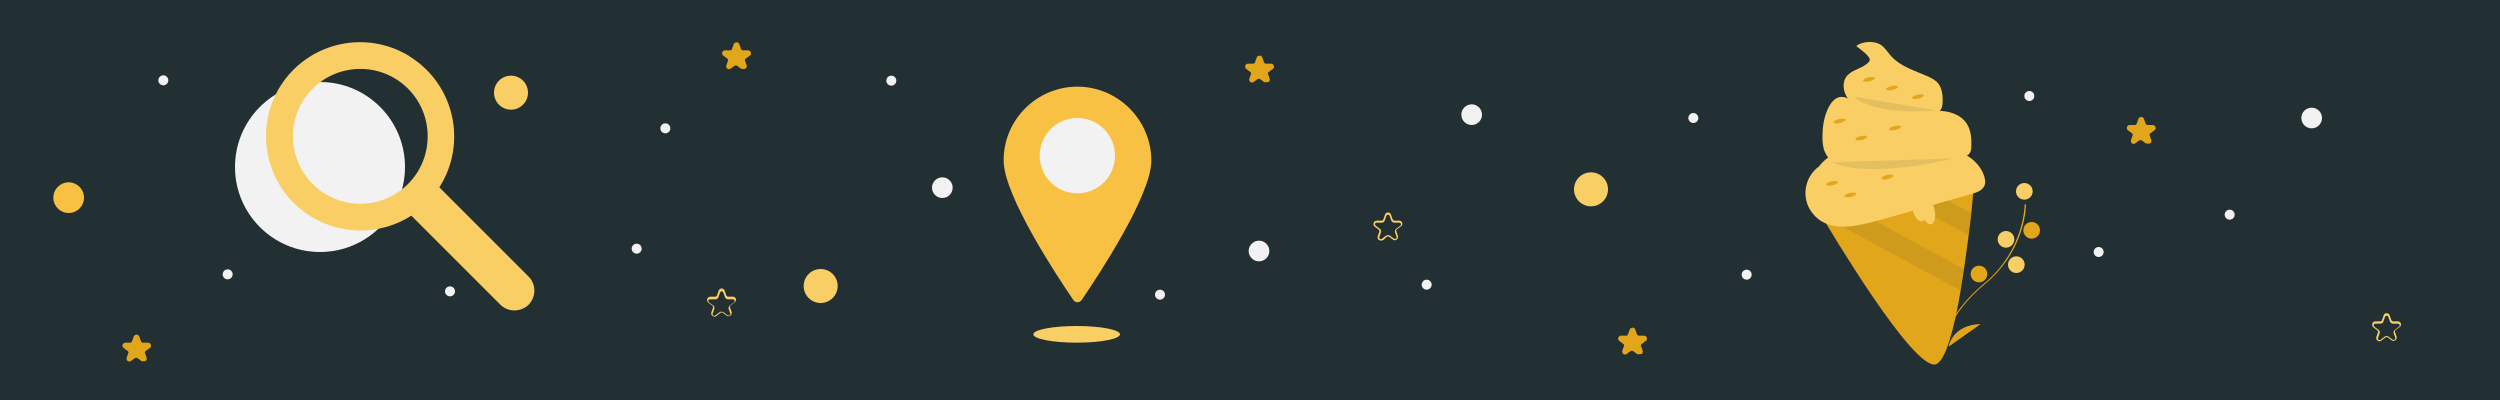
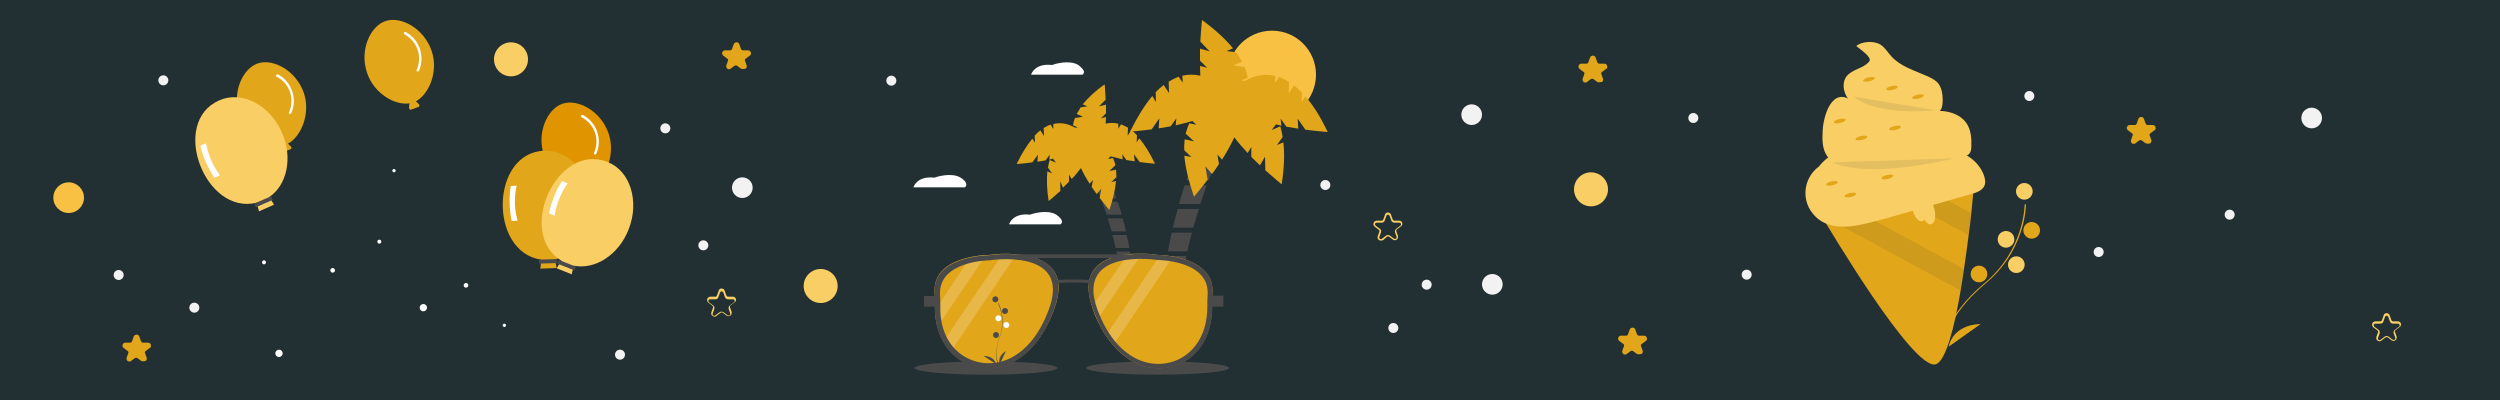
<svg xmlns="http://www.w3.org/2000/svg" version="1.1" id="Ebene_1" x="0px" y="0px" viewBox="0 0 750 120" style="enable-background:new 0 0 750 120;" xml:space="preserve">
  <style type="text/css">
	.st0{fill:#233033;}
	.st1{fill:#F9CE64;}
	.st2{fill:#F2F2F2;}
	.st3{fill:#F8C143;}
	.st4{fill:#E1A61A;}
	.st5{opacity:0.1;fill:#233033;enable-background:new    ;}
+ 	.st6{fill:#4A4A4A;}
+ 	.st7{opacity:0.2;fill:#FFFFFF;enable-background:new    ;}
+ 	.st8{fill:#FFFFFF;}
+ 	.st9{fill:#E09500;}
</style>
  <rect class="st0" width="750" height="120" />
-   <circle class="st1" cx="153.3" cy="27.8" r="5.1" />
-   <circle class="st2" cx="282.7" cy="56.3" r="3.1" />
-   <circle class="st2" cx="68.3" cy="82.3" r="1.5" />
+   <circle class="st1" cx="153.3" cy="17.8" r="5.1" />
+   <circle class="st2" cx="222.7" cy="56.3" r="3.1" />
+   <circle class="st2" cx="58.3" cy="92.3" r="1.5" />
  <circle class="st2" cx="199.6" cy="38.5" r="1.5" />
  <circle class="st2" cx="608.8" cy="28.8" r="1.5" />
  <circle class="st2" cx="267.4" cy="24.2" r="1.5" />
-   <circle class="st2" cx="135" cy="87.4" r="1.5" />
-   <circle class="st2" cx="191" cy="74.6" r="1.5" />
-   <circle class="st2" cx="115.6" cy="42.5" r="1.5" />
+   <circle class="st2" cx="186" cy="106.4" r="1.5" />
+   <circle class="st2" cx="211" cy="73.6" r="1.5" />
+   <circle class="st2" cx="35.6" cy="82.5" r="1.5" />
  <circle class="st2" cx="49" cy="24.1" r="1.5" />
  <circle class="st3" cx="20.6" cy="59.3" r="4.6" />
  <circle class="st2" cx="441.5" cy="34.4" r="3.1" />
  <circle class="st2" cx="629.6" cy="75.6" r="1.5" />
  <circle class="st2" cx="668.9" cy="64.4" r="1.5" />
  <circle class="st1" cx="246.2" cy="85.8" r="5.1" />
  <circle class="st2" cx="693.5" cy="35.4" r="3.1" />
-   <circle class="st2" cx="377.7" cy="75.3" r="3.1" />
+   <circle class="st2" cx="447.7" cy="85.3" r="3.1" />
  <circle class="st1" cx="477.3" cy="56.8" r="5.1" />
-   <circle class="st2" cx="327.6" cy="45.5" r="1.5" />
-   <circle class="st2" cx="348" cy="88.4" r="1.5" />
+   <circle class="st2" cx="397.6" cy="55.5" r="1.5" />
+   <circle class="st2" cx="418" cy="98.4" r="1.5" />
  <circle class="st2" cx="428" cy="85.4" r="1.5" />
  <circle class="st2" cx="508" cy="35.4" r="1.5" />
  <circle class="st2" cx="524" cy="82.4" r="1.5" />
  <g>
    <path class="st4" d="M592.4,53.4c0,0-0.4,4.3-1,10.5c-0.2,2-0.5,4.2-0.8,6.6c-0.4,3.3-0.9,6.7-1.4,10.2c-0.3,2.2-0.7,4.3-1,6.4   c-1.9,11.3-4.5,21.3-7.5,22.2c-6.7,1.8-31.6-40.1-34.4-44.8c-0.2-0.3-0.2-0.4-0.2-0.4L592.4,53.4z" />
    <path class="st5" d="M591.3,63.9c-0.2,2-0.5,4.2-0.8,6.6l-21.6-11.7l9-2.1L591.3,63.9z" />
    <path class="st5" d="M589.1,80.7c-0.3,2.2-0.7,4.3-1,6.4l-41.8-22.6c-0.2-0.3-0.2-0.4-0.2-0.4l8.7-2L589.1,80.7z" />
    <path class="st1" d="M560.8,18.4c-1.7,2.2-5.2,2.3-6.9,4.6c-1.1,1.5-1,3.7-0.2,5.4c0.8,1.7,2.2,3.1,3.6,4.4   c0.9,0.9,1.9,1.8,3.1,2.4c1.6,0.8,3.5,0.9,5.4,1c4,0,8-0.3,11.9-1c1.7-0.3,3.7-0.9,4.6-2.4c0.5-0.9,0.5-2,0.5-3   c0-1.6-0.3-3.3-1.2-4.6c-0.8-1.1-2-1.7-3.3-2.3c-3.8-1.7-8.1-2.9-10.9-6c-1.1-1.2-2-2.8-3.4-3.6c-1.9-1.1-5.5-0.9-7.1,0.5   C557.3,14.3,561.8,17.1,560.8,18.4z" />
    <path class="st1" d="M546.8,39.2c-0.1,2.3-0.2,4.8,0.9,6.9c1.4,2.7,4.4,4.3,7.5,4.8c3.1,0.4,6.1-0.2,9.1-0.7l15.8-3   c2-0.4,4-0.8,6-0.5c1.7,0.2,3.7,0.7,4.7-0.6c0.5-0.6,0.6-1.4,0.6-2.1c0.1-2.5-0.1-5.1-1.5-7.1c-1.6-2.3-4.5-3.4-7.3-3.6   c-2.8-0.2-5.6,0.4-8.4,0.7c-2.8,0.3-5.7,0.4-8.6,0.3c-2.4-0.1-4.8-0.5-6.9-1.7c-1.1-0.7-2-1.6-3.1-2.3   C549.6,25.8,547,34.8,546.8,39.2z" />
    <path class="st1" d="M545.6,50c-4.4,3.3-5.3,9.6-1.9,13.9c1,1.3,2.2,2.3,3.7,3c2.8,1.3,6.1,1.3,9.2,0.8c3-0.5,5.9-1.3,8.9-2.1   l25.9-7.4c1.5-0.4,3.2-1,3.9-2.4c0.5-1.1,0.2-2.3-0.2-3.4c-1.5-3.9-5.5-6.9-9.7-7.2c-1.6-0.1-3.2,0.1-4.8,0.3L569.1,47   c-1.5,0.2-3.1,0.4-4.6,0.3c-4.7-0.2-9.5-2.8-13.9-1.2c-3,1.1-5.1,3.8-6.8,6.5" />
    <path class="st5" d="M556.2,29c0,0,5.2,5.8,24.6,4.1" />
    <path class="st5" d="M549.8,48.7c0,0,8.4,5.3,36.5-1.2" />
-     <ellipse transform="matrix(0.9745 -0.2244 0.2244 0.9745 8.9593 126.4281)" class="st4" cx="560.7" cy="23.8" rx="1.8" ry="0.6" />
-     <ellipse transform="matrix(0.9745 -0.2244 0.2244 0.9745 8.5509 128.0434)" class="st4" cx="567.6" cy="26.4" rx="1.8" ry="0.6" />
-     <ellipse transform="matrix(0.9745 -0.2244 0.2244 0.9745 8.1662 129.8596)" class="st4" cx="575.4" cy="29" rx="1.8" ry="0.6" />
-     <ellipse transform="matrix(0.9745 -0.2244 0.2244 0.9745 5.9288 124.7721)" class="st4" cx="551.9" cy="36.3" rx="1.8" ry="0.6" />
-     <ellipse transform="matrix(0.9745 -0.2244 0.2244 0.9745 5.8818 128.5511)" class="st4" cx="568.5" cy="38.4" rx="1.8" ry="0.6" />
-     <ellipse transform="matrix(0.9745 -0.2244 0.2244 0.9745 1.6746 124.7325)" class="st4" cx="549.6" cy="55" rx="1.8" ry="0.6" />
-     <ellipse transform="matrix(0.9745 -0.2244 0.2244 0.9745 4.9501 126.3605)" class="st4" cx="558.4" cy="41.4" rx="1.8" ry="0.6" />
-     <ellipse transform="matrix(0.9745 -0.2244 0.2244 0.9745 1.0288 126.056)" class="st4" cx="555.1" cy="58.5" rx="1.8" ry="0.6" />
-     <ellipse transform="matrix(0.9745 -0.2244 0.2244 0.9745 2.5243 128.4098)" class="st4" cx="566.2" cy="53.1" rx="1.8" ry="0.6" />
-     <ellipse transform="matrix(0.9745 -0.2244 0.2244 0.9745 0.6792 130.7785)" class="st1" cx="575.7" cy="62.4" rx="2" ry="4.1" />
-     <ellipse transform="matrix(0.9745 -0.2244 0.2244 0.9745 0.5467 131.4068)" class="st1" cx="578.4" cy="63.3" rx="2" ry="4.1" />
+     <ellipse transform="matrix(0.9745 -0.2244 0.2244 0.9745 8.9587 126.4282)" class="st4" cx="560.7" cy="23.8" rx="1.8" ry="0.6" />
+     <ellipse transform="matrix(0.9745 -0.2244 0.2244 0.9745 8.5511 128.0426)" class="st4" cx="567.6" cy="26.4" rx="1.8" ry="0.6" />
+     <ellipse transform="matrix(0.9745 -0.2244 0.2244 0.9745 8.1666 129.8592)" class="st4" cx="575.4" cy="29" rx="1.8" ry="0.6" />
+     <ellipse transform="matrix(0.9745 -0.2244 0.2244 0.9745 5.9293 124.772)" class="st4" cx="551.9" cy="36.3" rx="1.8" ry="0.6" />
+     <ellipse transform="matrix(0.9745 -0.2244 0.2244 0.9745 5.8813 128.5508)" class="st4" cx="568.5" cy="38.4" rx="1.8" ry="0.6" />
+     <ellipse transform="matrix(0.9745 -0.2244 0.2244 0.9745 1.6744 124.7329)" class="st4" cx="549.6" cy="55" rx="1.8" ry="0.6" />
+     <ellipse transform="matrix(0.9745 -0.2244 0.2244 0.9745 4.9507 126.3607)" class="st4" cx="558.4" cy="41.4" rx="1.8" ry="0.6" />
+     <ellipse transform="matrix(0.9745 -0.2244 0.2244 0.9745 1.0293 126.0563)" class="st4" cx="555.1" cy="58.5" rx="1.8" ry="0.6" />
+     <ellipse transform="matrix(0.9745 -0.2244 0.2244 0.9745 2.524 128.4095)" class="st4" cx="566.2" cy="53.1" rx="1.8" ry="0.6" />
+     <ellipse transform="matrix(0.9745 -0.2244 0.2244 0.9745 0.6794 130.7784)" class="st1" cx="575.7" cy="62.4" rx="2" ry="4.1" />
+     <ellipse transform="matrix(0.9745 -0.2244 0.2244 0.9745 0.5464 131.4074)" class="st1" cx="578.4" cy="63.3" rx="2" ry="4.1" />
    <path class="st4" d="M583.4,103.1c0-0.1,0-2.1,1.4-5.3c1.4-3,4.3-7.7,10.6-12.9c11.9-9.9,12-23.4,12-23.6h0.4c0,0,0,3.5-1.5,8.1   c-2,6.2-5.7,11.6-10.7,15.7c-11.9,9.9-11.9,17.9-11.9,18C583.7,103.1,583.4,103.1,583.4,103.1z" />
    <ellipse class="st1" cx="607.3" cy="57.4" rx="2.5" ry="2.5" />
    <ellipse class="st4" cx="609.5" cy="69.1" rx="2.5" ry="2.5" />
    <ellipse class="st1" cx="601.8" cy="71.8" rx="2.5" ry="2.5" />
    <ellipse class="st1" cx="604.9" cy="79.4" rx="2.5" ry="2.5" />
    <ellipse class="st4" cx="593.7" cy="82.2" rx="2.5" ry="2.5" />
    <path class="st4" d="M584.6,104c0,0,0.9-6.5,9.6-6.8L584.6,104z" />
    <path class="st4" d="M582.1,102.3c0,0,2.2-6.2-5.3-10.5L582.1,102.3z" />
  </g>
-   <g>
-     <circle class="st2" cx="96" cy="50.1" r="25.5" />
-     <path class="st1" d="M158.5,82.9l-26.7-26.7c8.4-13.1,4.6-30.6-8.5-39c-0.3-0.2-0.5-0.3-0.7-0.5c-12.7-7.6-29-4.2-37.6,7.8   c-9,12.7-6,30.4,6.7,39.4c9.4,6.7,22,7,31.7,0.8l26.7,26.7c2.3,2.3,6.1,2.3,8.5,0C160.9,89,160.9,85.2,158.5,82.9z M122.4,55.2   c-7.9,7.9-20.7,7.9-28.6,0s-7.9-20.7,0-28.6s20.7-7.9,28.6,0c3.8,3.8,5.9,8.9,5.9,14.3S126.2,51.4,122.4,55.2z" />
-   </g>
-   <g>
-     <path class="st3" d="M345.4,48.2c0,10.5-16.2,34.9-20.9,41.8c-0.5,0.7-1.5,0.9-2.1,0.4c-0.2-0.1-0.3-0.3-0.4-0.4   c-4.7-6.9-20.9-31.3-20.9-41.8C301,36,311,26,323.2,26C335.4,26,345.4,36,345.4,48.2L345.4,48.2z" />
-     <circle class="st2" cx="323.2" cy="46.7" r="11.3" />
-     <ellipse class="st1" cx="323" cy="100.3" rx="13" ry="2.5" />
-   </g>
  <path class="st4" d="M222.8,20.7c-0.2,0-0.4-0.1-0.5-0.1l-1.2-0.9c-0.2-0.1-0.5-0.1-0.7,0l-1.2,0.9c-0.4,0.3-0.9,0.2-1.2-0.2  c-0.1-0.2-0.2-0.5-0.1-0.8l0.5-1.4c0.1-0.2,0-0.5-0.2-0.6l-1.2-0.9c-0.4-0.3-0.5-0.9-0.2-1.2c0.1-0.2,0.4-0.4,0.7-0.4h1.5  c0.3,0,0.5-0.1,0.6-0.4l0.5-1.4c0.1-0.4,0.6-0.7,1.1-0.6c0.3,0.1,0.5,0.3,0.6,0.6l0.5,1.4c0.1,0.2,0.3,0.4,0.6,0.4h1.5  c0.5,0,0.9,0.4,0.9,0.9c0,0.3-0.1,0.6-0.4,0.7l-1.2,0.9c-0.2,0.1-0.3,0.4-0.2,0.6l0.5,1.4c0.1,0.4,0,0.7-0.3,1  C223.2,20.7,223,20.7,222.8,20.7z" />
  <path class="st4" d="M42.9,108.4c-0.2,0-0.4-0.1-0.5-0.1l-1.2-0.9c-0.2-0.1-0.5-0.1-0.7,0l-1.2,0.9c-0.4,0.3-0.9,0.2-1.2-0.2  c-0.1-0.2-0.2-0.5-0.1-0.8l0.5-1.4c0.1-0.2,0-0.5-0.2-0.6l-1.2-0.9c-0.4-0.3-0.5-0.9-0.2-1.2c0.1-0.2,0.4-0.4,0.7-0.4H39  c0.3,0,0.5-0.1,0.6-0.4l0.5-1.4c0.1-0.4,0.6-0.7,1.1-0.6c0.3,0.1,0.5,0.3,0.6,0.6l0.5,1.4c0.1,0.2,0.3,0.4,0.6,0.4h1.5  c0.5,0,0.9,0.4,0.9,0.9c0,0.3-0.1,0.6-0.4,0.7l-1.2,0.9c-0.2,0.1-0.3,0.4-0.2,0.6l0.5,1.4c0.1,0.4,0,0.7-0.3,1  C43.3,108.3,43.1,108.4,42.9,108.4z" />
-   <path class="st4" d="M379.7,24.7c-0.2,0-0.4-0.1-0.5-0.1l-1.2-0.9c-0.2-0.1-0.5-0.1-0.7,0l-1.2,0.9c-0.4,0.3-0.9,0.2-1.2-0.2  c-0.1-0.2-0.2-0.5-0.1-0.8l0.5-1.4c0.1-0.2,0-0.5-0.2-0.6l-1.2-0.9c-0.4-0.3-0.5-0.9-0.2-1.2c0.1-0.2,0.4-0.4,0.7-0.4h1.5  c0.3,0,0.5-0.1,0.6-0.4l0.5-1.4c0.1-0.4,0.6-0.7,1.1-0.6c0.3,0.1,0.5,0.3,0.6,0.6l0.5,1.4c0.1,0.2,0.3,0.4,0.6,0.4h1.5  c0.5,0,0.9,0.4,0.9,0.9c0,0.3-0.1,0.6-0.4,0.7l-1.2,0.9c-0.2,0.1-0.3,0.4-0.2,0.6l0.5,1.4c0.1,0.4,0,0.7-0.3,1  C380.1,24.6,379.9,24.7,379.7,24.7z" />
+   <path class="st4" d="M479.7,24.7c-0.2,0-0.4-0.1-0.5-0.1l-1.2-0.9c-0.2-0.1-0.5-0.1-0.7,0l-1.2,0.9c-0.4,0.3-0.9,0.2-1.2-0.2  c-0.1-0.2-0.2-0.5-0.1-0.8l0.5-1.4c0.1-0.2,0-0.5-0.2-0.6l-1.2-0.9c-0.4-0.3-0.5-0.9-0.2-1.2c0.1-0.2,0.4-0.4,0.7-0.4h1.5  c0.3,0,0.5-0.1,0.6-0.4l0.5-1.4c0.1-0.4,0.6-0.7,1.1-0.6c0.3,0.1,0.5,0.3,0.6,0.6l0.5,1.4c0.1,0.2,0.3,0.4,0.6,0.4h1.5  c0.5,0,0.9,0.4,0.9,0.9c0,0.3-0.1,0.6-0.4,0.7l-1.2,0.9c-0.2,0.1-0.3,0.4-0.2,0.6l0.5,1.4c0.1,0.4,0,0.7-0.3,1  C480.1,24.6,479.9,24.7,479.7,24.7z" />
  <path class="st1" d="M214.4,95c-0.2,0-0.4-0.1-0.6-0.2c-0.4-0.2-0.5-0.6-0.4-1.1l0.5-1.4c0.1-0.2,0-0.4-0.2-0.6l-1.2-0.9  c-0.4-0.3-0.5-0.9-0.2-1.4c0.2-0.2,0.5-0.4,0.8-0.4h1.5c0.2,0,0.4-0.1,0.5-0.4l0.5-1.4c0.1-0.5,0.7-0.8,1.2-0.6  c0.3,0.1,0.5,0.3,0.6,0.6l0.5,1.4c0.1,0.2,0.3,0.4,0.5,0.4h1.5c0.5,0,0.9,0.4,0.9,0.9c0,0.3-0.1,0.6-0.4,0.8l-1.2,0.9  c-0.2,0.1-0.3,0.4-0.2,0.6l0.5,1.4c0.1,0.5-0.1,1-0.6,1.2c-0.3,0.1-0.6,0.1-0.9-0.1l-1.2-0.9c-0.2-0.1-0.4-0.1-0.6,0l-1.2,0.9  C214.8,95,214.6,95,214.4,95z M216.5,93.5c0.2,0,0.4,0.1,0.6,0.2l1.2,0.9c0.2,0.1,0.6,0.1,0.7-0.1c0.1-0.1,0.1-0.3,0.1-0.4l-0.5-1.4  c-0.1-0.4,0-0.8,0.4-1.1l1.2-0.9c0.2-0.1,0.3-0.5,0.1-0.7c-0.1-0.1-0.2-0.2-0.4-0.2h-1.5c-0.4,0-0.8-0.3-0.9-0.6l-0.5-1.4  c-0.1-0.3-0.4-0.4-0.6-0.4c-0.1,0.1-0.3,0.1-0.4,0.4l-0.5,1.4c-0.1,0.4-0.5,0.6-0.9,0.6H213c-0.3,0-0.5,0.2-0.5,0.5  c0,0.1,0.1,0.3,0.2,0.4l1.2,0.9c0.4,0.2,0.5,0.6,0.4,1.1l-0.5,1.4c-0.1,0.3,0.1,0.6,0.4,0.6c0.1,0.1,0.4,0,0.4-0.1l1.2-0.9  C216.1,93.5,216.3,93.5,216.5,93.5z" />
-   <path class="st1" d="M414.3,72.2c-0.2,0-0.4-0.1-0.6-0.2c-0.4-0.2-0.5-0.6-0.4-1.1l0.5-1.4c0.1-0.2,0-0.4-0.2-0.6l-1.2-0.9  c-0.4-0.3-0.5-0.9-0.2-1.4c0.2-0.2,0.5-0.4,0.8-0.4h1.5c0.2,0,0.4-0.1,0.5-0.4l0.5-1.4c0.1-0.5,0.7-0.8,1.2-0.6  c0.3,0.1,0.5,0.3,0.6,0.6l0.5,1.4c0.1,0.2,0.3,0.4,0.5,0.4h1.5c0.5,0,0.9,0.4,0.9,0.9c0,0.3-0.1,0.6-0.4,0.8l-1.2,0.9  c-0.2,0.1-0.3,0.4-0.2,0.6l0.5,1.4c0.1,0.5-0.1,1-0.6,1.2c-0.3,0.1-0.6,0.1-0.9-0.1l-1.2-0.9c-0.2-0.1-0.4-0.1-0.6,0L415,72  C414.7,72.1,414.5,72.2,414.3,72.2z M416.4,70.5c0.2,0,0.4,0.1,0.6,0.2l1.2,0.9c0.2,0.1,0.6,0.1,0.7-0.1c0.1-0.1,0.1-0.3,0.1-0.4  l-0.5-1.4c-0.1-0.4,0-0.8,0.4-1.1l1.2-0.9c0.2-0.1,0.3-0.5,0.1-0.7c-0.1-0.1-0.2-0.2-0.4-0.2h-1.5c-0.4,0-0.8-0.3-0.9-0.6l-0.5-1.4  c-0.1-0.3-0.4-0.4-0.6-0.4c-0.1,0.1-0.3,0.1-0.4,0.4l-0.5,1.4c-0.1,0.4-0.5,0.6-0.9,0.6h-1.5c-0.3,0-0.5,0.2-0.5,0.5  c0,0.1,0.1,0.3,0.2,0.4l1.2,0.9c0.4,0.2,0.5,0.6,0.4,1.1l-0.5,1.4c-0.1,0.3,0.1,0.6,0.4,0.6c0.1,0.1,0.4,0,0.4-0.1l1.2-0.9  C416,70.6,416.2,70.5,416.4,70.5z" />
+   <path class="st1" d="M414.3,72.2c-0.2,0-0.4-0.1-0.6-0.2c-0.4-0.2-0.5-0.6-0.4-1.1l0.5-1.4c0.1-0.2,0-0.4-0.2-0.6l-1.2-0.9  c-0.4-0.3-0.5-0.9-0.2-1.4c0.2-0.2,0.5-0.4,0.8-0.4h1.5c0.2,0,0.4-0.1,0.5-0.4l0.5-1.4c0.1-0.5,0.7-0.8,1.2-0.6  c0.3,0.1,0.5,0.3,0.6,0.6l0.5,1.4c0.1,0.2,0.3,0.4,0.5,0.4h1.5c0.5,0,0.9,0.4,0.9,0.9c0,0.3-0.1,0.6-0.4,0.8l-1.2,0.9  c-0.2,0.1-0.3,0.4-0.2,0.6l0.5,1.4c0.1,0.5-0.1,1-0.6,1.2c-0.3,0.1-0.6,0.1-0.9-0.1l-1.2-0.9c-0.2-0.1-0.4-0.1-0.6,0l-1.1,1  C414.7,72.1,414.5,72.2,414.3,72.2z M416.4,70.5c0.2,0,0.4,0.1,0.6,0.2l1.2,0.9c0.2,0.1,0.6,0.1,0.7-0.1c0.1-0.1,0.1-0.3,0.1-0.4  l-0.5-1.4c-0.1-0.4,0-0.8,0.4-1.1l1.2-0.9c0.2-0.1,0.3-0.5,0.1-0.7c-0.1-0.1-0.2-0.2-0.4-0.2h-1.5c-0.4,0-0.8-0.3-0.9-0.6l-0.5-1.4  c-0.1-0.3-0.4-0.4-0.6-0.4c-0.1,0.1-0.3,0.1-0.4,0.4l-0.5,1.4c-0.1,0.4-0.5,0.6-0.9,0.6H413c-0.3,0-0.5,0.2-0.5,0.5  c0,0.1,0.1,0.3,0.2,0.4l1.2,0.9c0.4,0.2,0.5,0.6,0.4,1.1l-0.5,1.4c-0.1,0.3,0.1,0.6,0.4,0.6c0.1,0.1,0.4,0,0.4-0.1l1.2-0.9  C416,70.6,416.2,70.5,416.4,70.5z" />
  <path class="st4" d="M491.6,106.3c-0.2,0-0.4-0.1-0.5-0.1l-1.2-0.9c-0.2-0.1-0.5-0.1-0.7,0l-1.2,0.9c-0.4,0.3-0.9,0.2-1.2-0.2  c-0.1-0.2-0.2-0.5-0.1-0.8l0.5-1.4c0.1-0.2,0-0.5-0.2-0.6l-1.2-0.9c-0.4-0.3-0.5-0.9-0.2-1.2c0.1-0.2,0.4-0.4,0.7-0.4h1.5  c0.3,0,0.5-0.1,0.6-0.4l0.5-1.4c0.1-0.4,0.6-0.7,1.1-0.6c0.3,0.1,0.5,0.3,0.6,0.6l0.5,1.4c0.1,0.2,0.3,0.4,0.6,0.4h1.5  c0.5,0,0.9,0.4,0.9,0.9c0,0.3-0.1,0.6-0.4,0.7l-1.2,0.9c-0.2,0.1-0.3,0.4-0.2,0.6l0.5,1.4c0.1,0.4,0,0.7-0.3,1  C491.9,106.2,491.8,106.3,491.6,106.3z" />
  <path class="st4" d="M644.2,43.1c-0.2,0-0.4-0.1-0.5-0.1l-1.2-0.9c-0.2-0.1-0.5-0.1-0.7,0l-1.2,0.9c-0.4,0.3-0.9,0.2-1.2-0.2  c-0.1-0.2-0.2-0.5-0.1-0.8l0.5-1.4c0.1-0.2,0-0.5-0.2-0.6l-1.2-0.9c-0.4-0.3-0.5-0.9-0.2-1.2c0.1-0.2,0.4-0.4,0.7-0.4h1.5  c0.3,0,0.5-0.1,0.6-0.4l0.5-1.4c0.1-0.4,0.6-0.7,1.1-0.6c0.3,0.1,0.5,0.3,0.6,0.6l0.5,1.4c0.1,0.2,0.3,0.4,0.6,0.4h1.5  c0.5,0,0.9,0.4,0.9,0.9c0,0.3-0.1,0.6-0.4,0.7l-1.2,0.9c-0.2,0.1-0.3,0.4-0.2,0.6l0.5,1.4c0.1,0.4,0,0.7-0.3,1  C644.6,43.1,644.5,43.1,644.2,43.1z" />
  <path class="st1" d="M713.9,102.4c-0.2,0-0.4-0.1-0.6-0.2c-0.4-0.2-0.5-0.6-0.4-1.1l0.5-1.4c0.1-0.2,0-0.4-0.2-0.6l-1.2-0.9  c-0.4-0.3-0.5-0.9-0.2-1.4c0.2-0.2,0.5-0.4,0.8-0.4h1.5c0.2,0,0.4-0.1,0.5-0.4l0.5-1.4c0.1-0.5,0.7-0.8,1.2-0.6  c0.3,0.1,0.5,0.3,0.6,0.6l0.5,1.4c0.1,0.2,0.3,0.4,0.5,0.4h1.5c0.5,0,0.9,0.4,0.9,0.9c0,0.3-0.1,0.6-0.4,0.8l-1.2,0.9  c-0.2,0.1-0.3,0.4-0.2,0.6l0.5,1.4c0.1,0.5-0.1,1-0.6,1.2c-0.3,0.1-0.6,0.1-0.9-0.1l-1.2-0.9c-0.2-0.1-0.4-0.1-0.6,0l-1.2,0.9  C714.3,102.3,714.1,102.4,713.9,102.4z M716,100.8c0.2,0,0.4,0.1,0.6,0.2l1.2,0.9c0.2,0.1,0.6,0.1,0.7-0.1c0.1-0.1,0.1-0.3,0.1-0.4  l-0.5-1.4c-0.1-0.4,0-0.8,0.4-1.1l1.2-0.9c0.2-0.1,0.3-0.5,0.1-0.7c-0.1-0.1-0.2-0.2-0.4-0.2h-1.5c-0.4,0-0.8-0.3-0.9-0.6l-0.5-1.4  c-0.1-0.3-0.4-0.4-0.6-0.4c-0.1,0.1-0.3,0.1-0.4,0.4l-0.5,1.4c-0.1,0.4-0.5,0.6-0.9,0.6h-1.5c-0.3,0-0.5,0.2-0.5,0.5  c0,0.1,0.1,0.3,0.2,0.4l1.2,0.9c0.4,0.2,0.5,0.6,0.4,1.1l-0.5,1.4c-0.1,0.3,0.1,0.6,0.4,0.6c0.1,0.1,0.4,0,0.4-0.1l1.2-0.9  C715.6,100.8,715.8,100.8,716,100.8z" />
+   <g>
+     <circle class="st3" cx="381.6" cy="22.4" r="13.2" />
+     <path class="st6" d="M349.1,83.9c-0.2,1.9-0.4,3.8-0.6,5.6h5.3c0.2-1.9,0.4-3.7,0.7-5.6H349.1z" />
+     <path class="st6" d="M353.5,103.7c-0.1-1.9-0.2-3.7-0.1-5.6H348c-0.1,2.1-0.1,4-0.1,5.6H353.5z" />
+     <path class="st6" d="M362.6,54.1c4.4-11.8,8.7-19.7,8.7-19.7l-4.5-2.7c-4.7,7.1-8.2,14.7-10.9,22.4L362.6,54.1z" />
+     <path class="st6" d="M348.4,91c-0.2,2-0.3,3.9-0.4,5.6h5.3c0.1-1.9,0.2-3.7,0.3-5.6H348.4z" />
+     <path class="st6" d="M350.2,76.8c-0.3,1.9-0.6,3.8-0.9,5.6h5.5c0.3-1.9,0.7-3.7,1.1-5.6H350.2z" />
+     <path class="st6" d="M355.4,55.6c-0.6,1.9-1.2,3.7-1.7,5.6h6.4c0.6-1.9,1.3-3.8,1.9-5.6H355.4z" />
+     <path class="st6" d="M351.5,69.8c-0.4,1.9-0.8,3.8-1.1,5.6h5.8c0.4-1.9,0.9-3.8,1.4-5.6H351.5z" />
+     <path class="st6" d="M347.8,105.1c0,2.4,0.1,3.8,0.1,3.8l-0.1,1.1h6.3c-0.3-1.6-0.4-3.2-0.6-4.9H347.8z" />
+     <path class="st6" d="M353.3,62.7c-0.5,1.9-1,3.7-1.4,5.6h6.1c0.5-1.9,1.1-3.8,1.7-5.6H353.3z" />
+     <path class="st4" d="M398.3,39.6c-2.2-4.7-4.5-8.2-6.7-10.7l-1.1,1.8l0.1-2.9c-0.8-0.8-1.6-1.5-2.4-2.2l-1.6,2.4l0.1-3.4   c-0.9-0.6-1.9-1.1-3-1.5l-1.2,1.8l0.1-2.1c-4-1-7.3,0.4-9.2,1.5l-1.1-0.2l2-0.8c-0.2-1.1-0.5-2.2-0.9-3.2l-3.4-0.5l2.6-1.1   c-0.5-1-1.1-1.9-1.7-2.8l-2.9-0.4l1.9-0.8c-2.1-2.6-5.2-5.5-9.3-8.5c0,0-0.3,2.7-0.5,6.5l2.8,2.9l-2.9-0.8c0,1.2,0,2.4,0,3.6   l2.1,2.1l-2.1-0.5c0,1,0.1,1.9,0.1,2.9c-1.8-0.4-3.6-0.4-5.4,0l0.1,2.1l-1.2-1.8c-1,0.4-2,0.9-3,1.5l0.1,3.4l-1.6-2.4   c-0.9,0.7-1.7,1.4-2.4,2.2l0.1,2.9l-1.1-1.8c-2.2,2.6-4.4,6.1-6.7,10.7c0,0,2.7-0.2,6.5-0.7l2.3-3.3l-0.2,3   c1.1-0.2,2.3-0.4,3.6-0.6l1.7-2.4l-0.2,2.1c1.7-0.4,3.4-0.8,5-1.3l1.2,1.1l-2.1-0.4c-0.5,1-0.8,2.1-1.1,3.1l2.5,2.3l-2.8-0.6   c-0.1,1.1-0.2,2.2-0.1,3.3l2.1,2l-2.1-0.4c0.3,3.4,1.2,7.4,2.9,12.3c0,0,1.8-2.1,4.1-5.1l-0.7-4l2,2.3c0.7-0.9,1.4-1.9,2.1-3   l-0.5-2.9l1.4,1.6c1.4-2.2,2.7-4.5,3.7-6.7c1.2,1.6,2.6,3.2,4,4.7l1.1-1.8v3c0.9,0.9,1.8,1.7,2.6,2.5l1.5-2.6l0.1,4.1   c2.8,2.5,4.9,4.2,4.9,4.2c0.8-5.1,0.9-9.3,0.5-12.6l-1.9,0.8l1.7-2.4c-0.2-1.1-0.4-2.1-0.7-3.2l-2.6,1.1l1.3-1.7   c0.5,0.1,1.1,0.3,1.6,0.4l-0.2-2.1l1.7,2.4c1.2,0.2,2.4,0.4,3.6,0.6l-0.2-3l2.3,3.3C395.5,39.4,398.3,39.6,398.3,39.6z" />
+     <path class="st6" d="M339.7,80.5c0.2,1.4,0.3,2.7,0.4,3.9h-3.7c-0.1-1.3-0.3-2.6-0.5-3.9H339.7z" />
+     <path class="st6" d="M336.7,94.4c0.1-1.3,0.1-2.6,0.1-3.9h3.8c0.1,1.5,0.1,2.8,0.1,3.9H336.7z" />
+     <path class="st6" d="M330.2,59.5c-3.1-8.3-6.2-13.9-6.2-13.9l3.2-1.9c3.3,5,5.8,10.4,7.7,15.8C334.9,59.5,330.2,59.5,330.2,59.5z" />
+     <path class="st6" d="M340.2,85.5c0.1,1.4,0.2,2.7,0.3,3.9h-3.8c0-1.3-0.1-2.6-0.2-3.9H340.2z" />
+     <path class="st6" d="M339,75.5c0.2,1.4,0.4,2.7,0.6,3.9h-3.9c-0.2-1.3-0.5-2.6-0.8-3.9H339z" />
+     <path class="st6" d="M335.3,60.5c0.4,1.3,0.9,2.6,1.2,3.9H332c-0.4-1.4-0.9-2.7-1.4-3.9H335.3z" />
+     <path class="st6" d="M338,70.5c0.3,1.3,0.6,2.7,0.8,3.9h-4.1c-0.3-1.3-0.6-2.7-1-3.9H338z" />
+     <path class="st6" d="M340.6,95.5c0,1.7-0.1,2.7-0.1,2.7V99h-4.4c0.2-1.1,0.3-2.3,0.4-3.4L340.6,95.5z" />
+     <path class="st6" d="M336.8,65.5c0.4,1.3,0.7,2.6,1,3.9h-4.3c-0.4-1.3-0.8-2.7-1.2-3.9H336.8z" />
+     <path class="st4" d="M305,49.2c1.6-3.3,3.2-5.8,4.7-7.6l0.8,1.2l-0.1-2.1c0.5-0.6,1.1-1.1,1.7-1.6l1.1,1.7l-0.1-2.4   c0.7-0.4,1.4-0.8,2.1-1l0.8,1.3v-1.5c2.8-0.7,5.1,0.3,6.5,1.1l0.8-0.1l-1.4-0.6c0.1-0.8,0.3-1.5,0.6-2.2l2.4-0.4l-1.9-0.8   c0.4-0.7,0.8-1.3,1.2-2l2-0.3l-1.4-0.6c1.5-1.8,3.6-3.9,6.6-6c0,0,0.2,1.9,0.3,4.6l-2,2l2.1-0.5c0,0.8,0,1.7,0,2.6l-1.5,1.5   l1.5-0.4c0,0.7-0.1,1.3-0.1,2c1.3-0.3,2.6-0.3,3.8,0v1.5l0.8-1.3c0.7,0.3,1.4,0.6,2.1,1l-0.1,2.4l1.1-1.7c0.6,0.5,1.2,1,1.7,1.6   l-0.1,2.1l0.8-1.2c1.5,1.8,3.1,4.3,4.7,7.6c0,0-1.9-0.1-4.6-0.5l-1.7-2.3l0.2,2.1c-0.8-0.1-1.7-0.3-2.5-0.4l-1.2-1.7l0.1,1.5   c-1.2-0.3-2.4-0.6-3.6-0.9l-0.8,0.8l1.5-0.3c0.3,0.7,0.6,1.5,0.7,2.2l-1.8,1.7l2-0.4c0.1,0.8,0.1,1.5,0.1,2.3l-1.5,1.4l1.4-0.3   c-0.2,2.4-0.8,5.2-2,8.7c0,0-1.3-1.5-2.9-3.6l0.5-2.8l-1.4,1.6c-0.5-0.7-1-1.4-1.5-2.1l0.4-2.1l-1,1.1c-1-1.5-1.9-3.1-2.6-4.7   c-0.9,1.2-1.8,2.3-2.8,3.3l-0.8-1.3v2.1c-0.6,0.6-1.2,1.2-1.8,1.8l-0.8-1.9v2.9c-2,1.8-3.5,3-3.5,3c-0.6-3.6-0.6-6.5-0.4-8.9   l1.4,0.6l-1.2-1.7c0.1-0.8,0.3-1.5,0.5-2.3l1.9,0.8l-0.9-1.2c-0.4,0.1-0.8,0.2-1.1,0.3l0.1-1.5l-1.2,1.7c-0.9,0.2-1.7,0.3-2.5,0.4   l0.2-2.1l-1.7,2.3C307,49.1,305,49.2,305,49.2z" />
+     <ellipse class="st6" cx="295.8" cy="110.4" rx="21.4" ry="2" />
+     <ellipse class="st6" cx="347.3" cy="110.4" rx="21.4" ry="2" />
+     <path class="st4" d="M363.5,89.7c0,0,1.5,10.7-5.9,17.1c-4.8,4.1-11.6,4.8-17.3,1.9c-2.1-1.1-4.3-2.7-6.4-5.2   c-0.8-0.9-1.5-1.9-2.2-2.9c-1-1.5-1.8-3.1-2.6-4.7c-0.5-1-0.9-2.1-1.3-3.3c-0.1-0.2-0.2-0.4-0.2-0.7c-3.8-11.4,3.6-14.8,10.5-15.6   c1.4-0.2,2.9-0.2,4.3-0.2c1.7,0,3.4,0.1,5.1,0.4c0,0,0.1,0,0.4,0c1.3,0.1,2.6,0.2,3.9,0.4C357.2,77.9,365.3,80.8,363.5,89.7z" />
+     <path class="st4" d="M316.3,92.6c-3.4,9.3-8.3,13.8-12.5,16c-5.6,2.9-12.5,2.2-17.3-1.9c-0.5-0.4-0.9-0.8-1.3-1.3   c-0.8-0.9-1.6-1.9-2.2-3c-0.8-1.4-1.4-2.8-1.8-4.4c-0.4-1.7-0.7-3.4-0.7-5.1c-0.1-1.1,0-2.2,0.1-3.3c-1.7-8.4,5.3-11.4,10.6-12.5   c1.5-0.3,3.1-0.5,4.6-0.6c0.5,0,0.7,0,0.7,0c2.8-0.4,5.6-0.5,8.3-0.2C312.2,76.9,320.9,80,316.3,92.6z" />
+     <path class="st7" d="M295.8,76.5l-14.6,21.6c-0.4-1.7-0.7-3.4-0.7-5.1l10.7-15.9C292.7,76.8,294.3,76.6,295.8,76.5z" />
+     <path class="st7" d="M304.9,76.3l-19.7,29.2c-0.8-0.9-1.6-1.9-2.2-3l17.8-26.3C302.2,76.1,303.5,76.2,304.9,76.3z" />
+     <path class="st7" d="M342.5,76.2l-13.3,19.7c-0.5-1-0.9-2.1-1.3-3.3c-0.1-0.2-0.2-0.4-0.2-0.7l10.5-15.5   C339.6,76.2,341,76.1,342.5,76.2z" />
+     <path class="st7" d="M351.9,77L334,103.5c-0.8-0.9-1.5-1.9-2.2-2.9l16.2-24C349.3,76.6,350.6,76.7,351.9,77z" />
+     <path class="st6" d="M367,88.7h-3.3c1.5-12-16.1-12.2-16.1-12.2c-2.8-0.4-5.6-0.5-8.4-0.2l0,0h-34.4l0,0c-2.8-0.2-5.5-0.1-8.3,0.3   c0,0-17.6,0.1-16.1,12.2h-3.2V92h3.2c0,3.5,0.7,10.3,6,14.9c4.8,4.1,11.6,4.8,17.3,1.9c4.3-2.2,9.2-6.8,12.5-16   c1.2-3.2,1.5-5.8,1.2-7.9c3.1-0.2,6.2-0.2,9.3,0c-0.3,2.1,0,4.7,1.2,7.9c3.4,9.3,8.3,13.8,12.5,16c5.6,2.9,12.5,2.2,17.3-1.9   c5.3-4.6,6-11.4,6-14.9h3.3V88.7z M314.7,92.7c-3.2,8.8-7.9,13-11.9,14.9c-4.9,2.3-10.7,1.7-15-1.7c-5.1-4.1-5.8-10.5-5.7-13.7   c0-1.3,0-2.6-0.1-3.9c-0.4-10.1,14.8-10.2,14.8-10.2S321.5,74.2,314.7,92.7L314.7,92.7z M326.8,84c-3.2-0.2-6.4-0.2-9.5,0   c-0.8-3.6-3.5-5.6-6.7-6.6h22.8C330.3,78.5,327.6,80.5,326.8,84z M362.3,88.2c-0.1,1.3-0.1,2.6-0.1,3.9c0,3.3-0.7,9.7-5.8,13.9   c-4.2,3.5-10.1,4.1-15.1,1.8c-4.1-1.9-8.8-6.1-12.1-15C322.4,74.1,347.3,78,347.3,78S362.7,78,362.3,88.2z" />
+     <path class="st6" d="M299.4,109.2c0,0-0.4-0.7-0.5-2c-0.1-1.2,0-3.3,1-6.2c2-5.5-0.5-9.9-0.5-10l0.1-0.1c0.5,0.9,0.8,1.9,1,2.9   c0.5,2.4,0.3,4.9-0.5,7.1c-2,5.5-0.5,8.1-0.5,8.1L299.4,109.2z" />
+     <circle class="st6" cx="298.6" cy="89.8" r="0.9" />
+     <circle class="st6" cx="301.5" cy="93.3" r="0.9" />
+     <circle class="st8" cx="299.5" cy="95.5" r="0.9" />
+     <circle class="st8" cx="301.9" cy="97.5" r="0.9" />
+     <circle class="st6" cx="298.8" cy="100.5" r="0.9" />
+     <path class="st6" d="M299.9,109.3c0,0-0.9-2.3,1.9-4L299.9,109.3z" />
+     <path class="st6" d="M298.8,109.2c0,0-0.4-2.4-3.7-2.4L298.8,109.2z" />
+     <path class="st8" d="M289.9,55.4c0,0.3-0.2,0.6-0.4,0.8l0,0H274l0.1-0.2c0,0,1.1-3.3,6.2-2.7c0.5-0.2,5.1-1.7,7.9,0   C289.3,54,289.9,54.7,289.9,55.4z" />
+     <path class="st8" d="M318.6,66.5c0,0.3-0.2,0.6-0.4,0.8l0,0h-15.5l0.1-0.2c0,0,1.1-3.3,6.2-2.7c0.5-0.2,5.1-1.7,7.9,0   C318,65.2,318.6,65.9,318.6,66.5z" />
+     <path class="st8" d="M325.2,21.6c0,0.3-0.2,0.6-0.4,0.8l0,0h-15.5l0.1-0.2c0,0,1.1-3.3,6.2-2.7c0.5-0.2,5.1-1.7,7.9,0   C324.5,20.3,325.2,21,325.2,21.6z" />
+   </g>
+   <path class="st4" d="M91.2,28c-2.3-6.8-9.2-10.5-13.8-9c-4.6,1.5-7.9,8.7-5.6,15.5c2.1,6.3,8.4,9.9,12.8,9.2c0,0.1-0.1,0.1-0.1,0.2  L84.3,45c0,0.3,0.2,0.5,0.4,0.6c0.1,0,0.2,0,0.2,0l2.2-0.8c0.3-0.1,0.4-0.4,0.3-0.6c0-0.1-0.1-0.1-0.1-0.2l-0.8-0.8  c0,0-0.1,0-0.1-0.1C90.3,41,93.2,34.2,91.2,28z" />
+   <path class="st8" d="M83,23c3.9,2,5.5,6.7,3.7,10.7c-0.2,0.4,0.5,0.7,0.7,0.2c1.9-4.3,0.1-9.4-4-11.6C83,22.2,82.5,22.8,83,23z" />
+   <path class="st9" d="M182.6,40.1c-2.3-6.8-9.2-10.5-13.8-9c-4.6,1.5-7.9,8.7-5.6,15.5c2.1,6.3,8.4,9.9,12.8,9.2  c0,0.1-0.1,0.1-0.1,0.2l-0.1,1.1c0,0.3,0.2,0.5,0.4,0.6c0.1,0,0.2,0,0.2,0l2.2-0.8c0.3-0.1,0.4-0.4,0.3-0.6c0-0.1-0.1-0.1-0.1-0.2  l-0.8-0.8c0,0-0.1,0-0.1-0.1C181.8,53.1,184.7,46.4,182.6,40.1z" />
+   <path class="st8" d="M174.5,35.2c3.9,2,5.5,6.7,3.7,10.7c-0.2,0.4,0.5,0.7,0.7,0.2c1.9-4.3,0.1-9.4-4-11.6  C174.4,34.3,174,34.9,174.5,35.2z" />
+   <path class="st4" d="M129.5,15.3c-2.3-6.8-9.2-10.5-13.8-9c-4.6,1.5-7.9,8.7-5.6,15.5c2.1,6.3,8.4,9.9,12.8,9.2  c0,0.1-0.1,0.1-0.1,0.2l-0.1,1.1c0,0.3,0.2,0.5,0.4,0.6c0.1,0,0.2,0,0.2,0l2.2-0.8c0.3-0.1,0.4-0.4,0.3-0.6c0-0.1-0.1-0.1-0.1-0.2  l-0.8-0.8c0,0-0.1,0-0.1-0.1C128.7,28.2,131.6,21.5,129.5,15.3z" />
+   <path class="st8" d="M121.3,10.3c3.9,2,5.5,6.7,3.7,10.7c-0.2,0.4,0.5,0.7,0.7,0.2c1.9-4.3,0.1-9.4-4-11.6  C121.3,9.4,120.9,10.1,121.3,10.3z" />
+   <circle class="st8" cx="118.2" cy="51.2" r="0.5" />
+   <circle class="st8" cx="127" cy="92.3" r="1.1" />
+   <circle class="st8" cx="79.2" cy="78.7" r="0.6" />
+   <circle class="st8" cx="99.8" cy="81.1" r="0.7" />
+   <circle class="st8" cx="151.3" cy="97.6" r="0.5" />
+   <circle class="st8" cx="83.7" cy="106" r="1.1" />
+   <circle class="st8" cx="113.8" cy="72.5" r="0.6" />
+   <circle class="st8" cx="139.8" cy="85.6" r="0.7" />
+   <path class="st4" d="M177.3,61.2c-0.3-9.1-6.5-16.2-13.9-16c-16.4,0.5-16.8,30.5-1,32.7l-0.3,2.7l4.9-0.2l-0.5-2.6  C172.8,76.4,177.5,69.4,177.3,61.2z" />
+   <path class="st8" d="M155.3,66.2l-1.8,0.1c-0.7-3.4-0.8-7-0.3-10.5l1.8-0.1C154.2,59.4,154.3,62.9,155.3,66.2z" />
+   <rect x="161.7" y="77.8" transform="matrix(0.9995 -3.235869e-02 3.235869e-02 0.9995 -2.4516 5.3633)" class="st6" width="5.5" height="1.2" />
+   <path class="st1" d="M188.6,68.8c3.3-8.4,0.5-17.5-6.3-20.2c-15.2-6.1-27.6,21.3-13.9,29.6l-1.4,2.3l4.5,1.8l0.6-2.6  C178.5,81,185.6,76.5,188.6,68.8z" />
+   <path class="st8" d="M166.4,64.7l-1.7-0.7c0.7-3.4,2-6.7,3.9-9.7l1.7,0.7C168.2,58,166.9,61.3,166.4,64.7z" />
+   <rect x="169.4" y="76.8" transform="matrix(0.3693 -0.9293 0.9293 0.3693 33.2924 208.1548)" class="st6" width="1.2" height="5.5" />
+   <path class="st1" d="M84.6,39.8c-3.6-8.3-12-12.7-18.8-9.7c-15,6.5-4.3,34.6,11.2,30.7l0.7,2.6l4.5-2l-1.4-2.3  C86.1,55.5,87.9,47.3,84.6,39.8z" />
+   <path class="st8" d="M66,52.6l-1.7,0.7c-1.9-2.9-3.4-6.2-4.2-9.6l1.7-0.7C62.5,46.6,63.9,49.8,66,52.6z" />
+   <rect x="76.3" y="59.9" transform="matrix(0.9167 -0.3995 0.3995 0.9167 -17.5903 36.6439)" class="st6" width="5.5" height="1.2" />
</svg>
